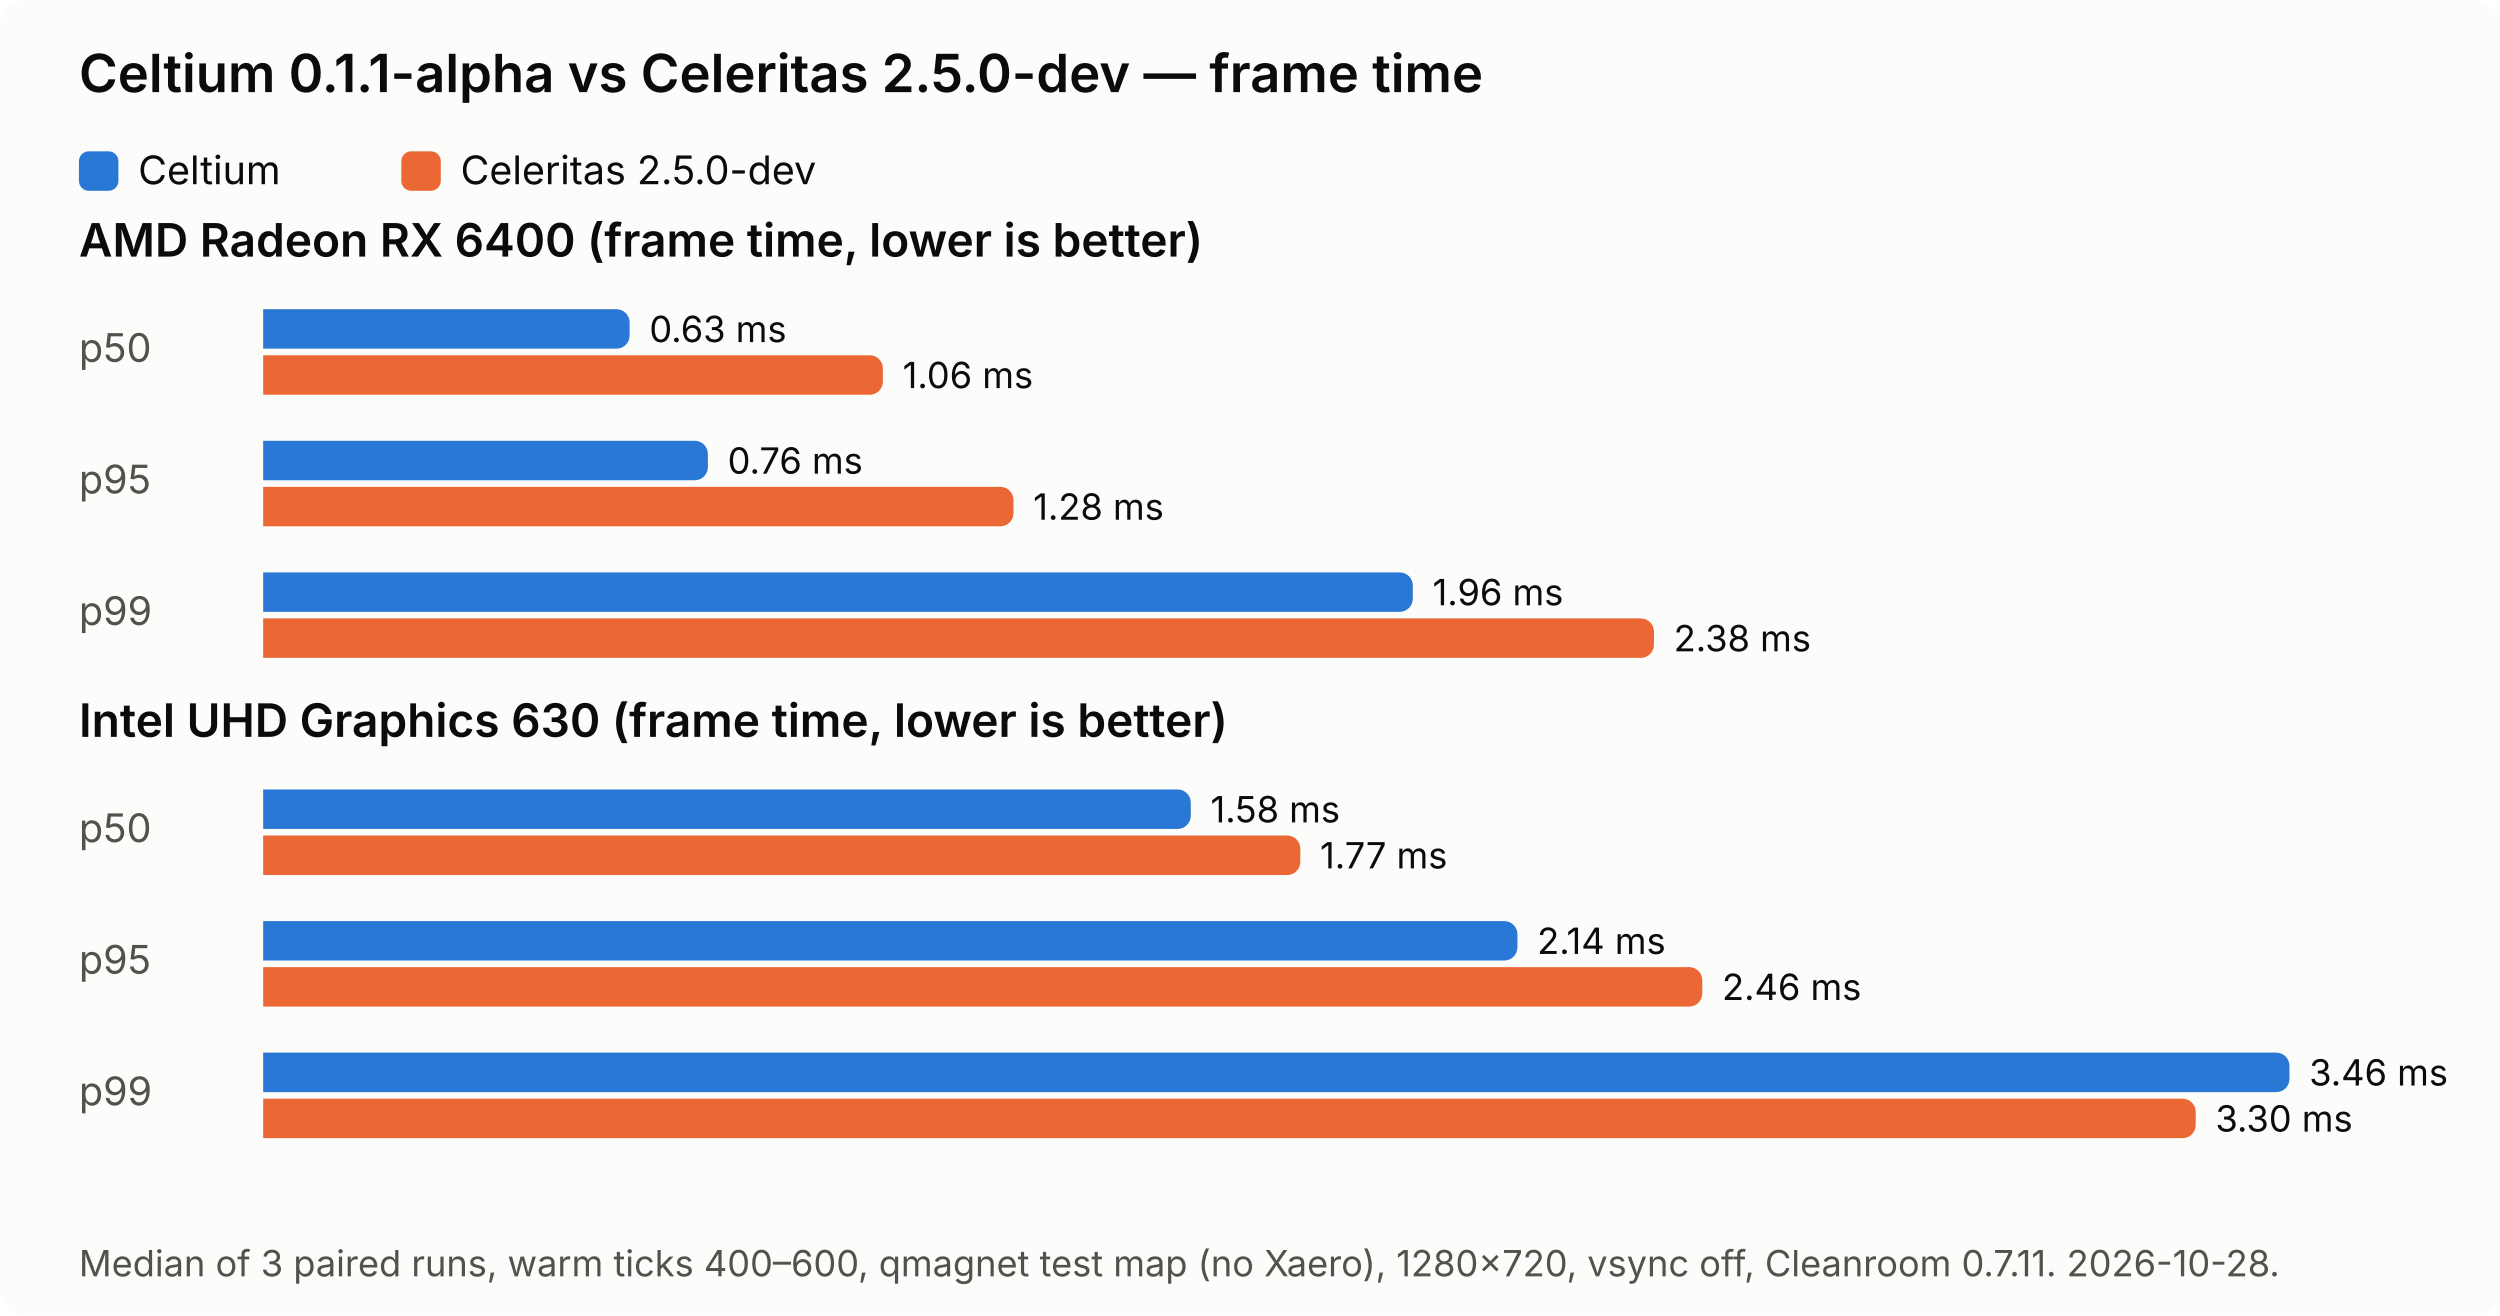
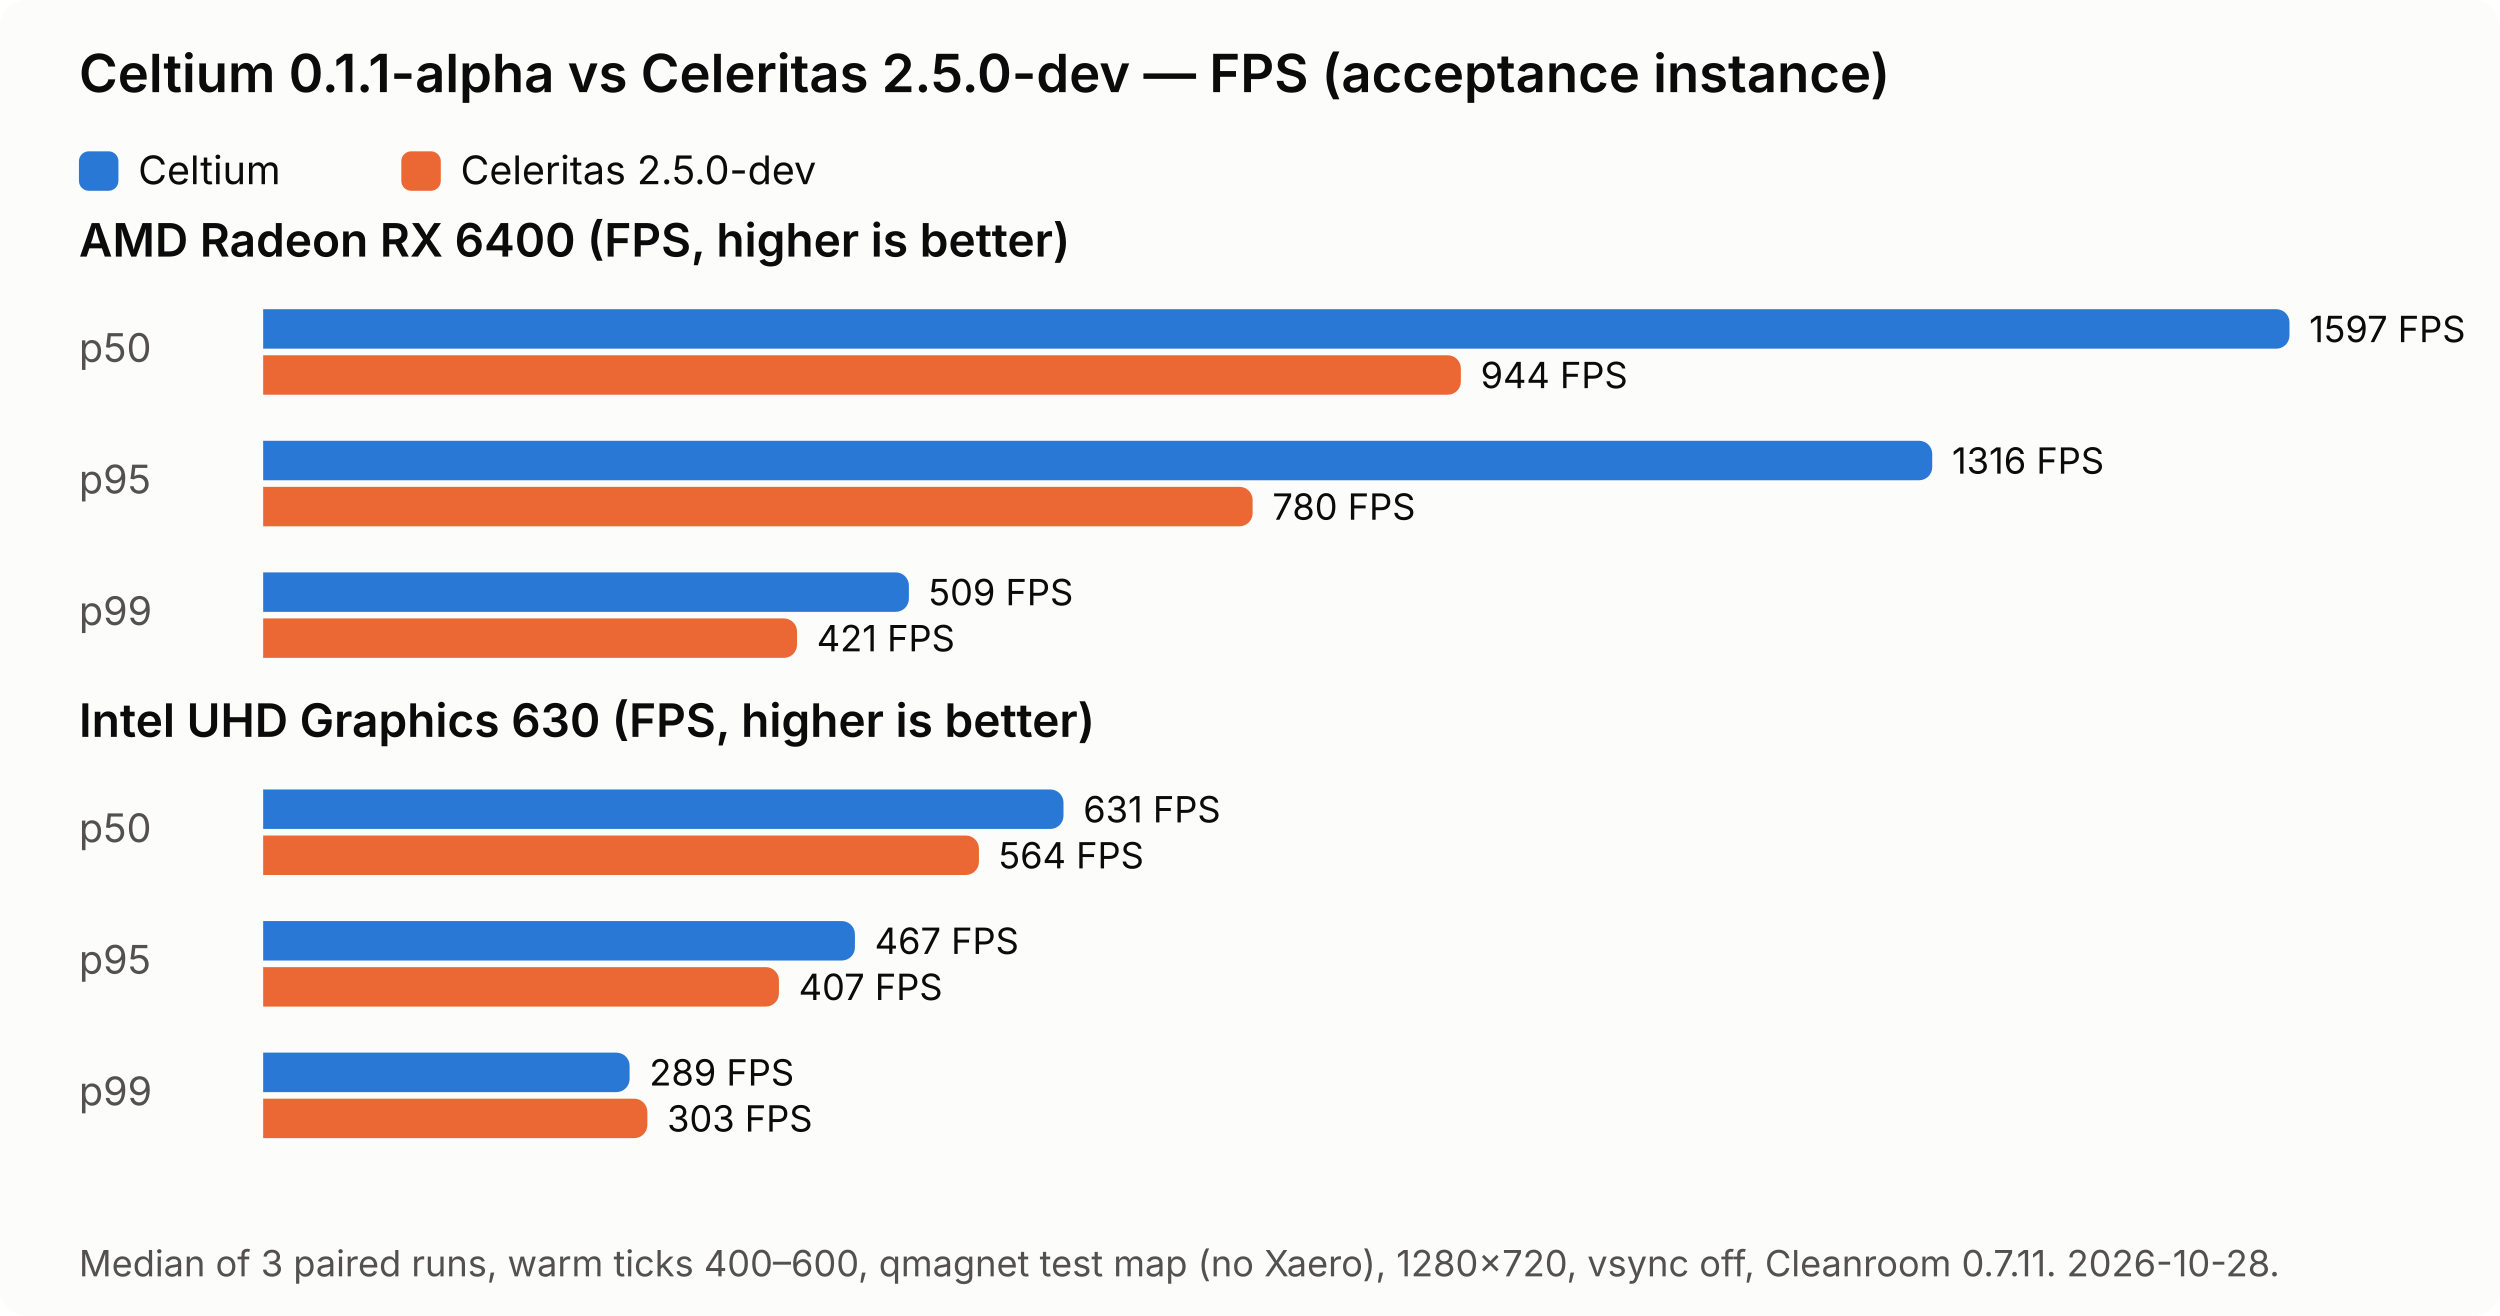
- <svg xmlns="http://www.w3.org/2000/svg" width="760" height="400" viewBox="0 0 760 400" font-family="system-ui, -apple-system, Segoe UI, sans-serif" role="img" aria-label="Celtium 0.1.1-alpha vs Celeritas 2.5.0-dev — frame time">
+ <svg xmlns="http://www.w3.org/2000/svg" width="760" height="400" viewBox="0 0 760 400" font-family="system-ui, -apple-system, Segoe UI, sans-serif" role="img" aria-label="Celtium 0.1.1-alpha vs Celeritas 2.5.0-dev — FPS (acceptance instance)">
  <rect width="100%" height="100%" rx="8" fill="#fcfcfb" />
-   <text x="24" y="28" fill="#0b0b0b" font-size="16" font-weight="600">Celtium 0.1.1-alpha vs Celeritas 2.5.0-dev — frame time</text>
+   <text x="24" y="28" fill="#0b0b0b" font-size="16" font-weight="600">Celtium 0.1.1-alpha vs Celeritas 2.5.0-dev — FPS (acceptance instance)</text>
  <rect x="24" y="46" width="12" height="12" rx="3" fill="#2a78d6" />
  <text x="42" y="56" fill="#0b0b0b" font-size="12">Celtium</text>
  <rect x="122" y="46" width="12" height="12" rx="3" fill="#eb6834" />
  <text x="140" y="56" fill="#0b0b0b" font-size="12">Celeritas 2.5.0-dev</text>
-   <text x="24" y="78" fill="#0b0b0b" font-size="14" font-weight="600">AMD Radeon RX 6400 (frame time, lower is better)</text>
+   <text x="24" y="78" fill="#0b0b0b" font-size="14" font-weight="600">AMD Radeon RX 6400 (FPS, higher is better)</text>
  <text x="24" y="110" fill="#52514e" font-size="12">p50</text>
-   <path d="M80,94 h107.4 a4,4 0 0 1 4,4 v4 a4,4 0 0 1 -4,4 h-107.4 z" fill="#2a78d6" />
-   <text x="197.4" y="104" fill="#0b0b0b" font-size="11">0.63 ms</text>
-   <path d="M80,108 h184.4 a4,4 0 0 1 4,4 v4 a4,4 0 0 1 -4,4 h-184.4 z" fill="#eb6834" />
-   <text x="274.4" y="118" fill="#0b0b0b" font-size="11">1.06 ms</text>
+   <path d="M80,94 h612.0 a4,4 0 0 1 4,4 v4 a4,4 0 0 1 -4,4 h-612.0 z" fill="#2a78d6" />
+   <text x="702.0" y="104" fill="#0b0b0b" font-size="11">1597 FPS</text>
+   <path d="M80,108 h360.1 a4,4 0 0 1 4,4 v4 a4,4 0 0 1 -4,4 h-360.1 z" fill="#eb6834" />
+   <text x="450.1" y="118" fill="#0b0b0b" font-size="11">944 FPS</text>
  <text x="24" y="150" fill="#52514e" font-size="12">p95</text>
-   <path d="M80,134 h131.2 a4,4 0 0 1 4,4 v4 a4,4 0 0 1 -4,4 h-131.2 z" fill="#2a78d6" />
-   <text x="221.2" y="144" fill="#0b0b0b" font-size="11">0.76 ms</text>
-   <path d="M80,148 h224.1 a4,4 0 0 1 4,4 v4 a4,4 0 0 1 -4,4 h-224.1 z" fill="#eb6834" />
-   <text x="314.1" y="158" fill="#0b0b0b" font-size="11">1.28 ms</text>
+   <path d="M80,134 h503.4 a4,4 0 0 1 4,4 v4 a4,4 0 0 1 -4,4 h-503.4 z" fill="#2a78d6" />
+   <text x="593.4" y="144" fill="#0b0b0b" font-size="11">1316 FPS</text>
+   <path d="M80,148 h296.8 a4,4 0 0 1 4,4 v4 a4,4 0 0 1 -4,4 h-296.8 z" fill="#eb6834" />
+   <text x="386.8" y="158" fill="#0b0b0b" font-size="11">780 FPS</text>
  <text x="24" y="190" fill="#52514e" font-size="12">p99</text>
-   <path d="M80,174 h345.5 a4,4 0 0 1 4,4 v4 a4,4 0 0 1 -4,4 h-345.5 z" fill="#2a78d6" />
-   <text x="435.5" y="184" fill="#0b0b0b" font-size="11">1.96 ms</text>
-   <path d="M80,188 h418.8 a4,4 0 0 1 4,4 v4 a4,4 0 0 1 -4,4 h-418.8 z" fill="#eb6834" />
-   <text x="508.8" y="198" fill="#0b0b0b" font-size="11">2.38 ms</text>
-   <text x="24" y="224" fill="#0b0b0b" font-size="14" font-weight="600">Intel UHD Graphics 630 (frame time, lower is better)</text>
+   <path d="M80,174 h192.3 a4,4 0 0 1 4,4 v4 a4,4 0 0 1 -4,4 h-192.3 z" fill="#2a78d6" />
+   <text x="282.3" y="184" fill="#0b0b0b" font-size="11">509 FPS</text>
+   <path d="M80,188 h158.3 a4,4 0 0 1 4,4 v4 a4,4 0 0 1 -4,4 h-158.3 z" fill="#eb6834" />
+   <text x="248.3" y="198" fill="#0b0b0b" font-size="11">421 FPS</text>
+   <text x="24" y="224" fill="#0b0b0b" font-size="14" font-weight="600">Intel UHD Graphics 630 (FPS, higher is better)</text>
  <text x="24" y="256" fill="#52514e" font-size="12">p50</text>
-   <path d="M80,240 h278.0 a4,4 0 0 1 4,4 v4 a4,4 0 0 1 -4,4 h-278.0 z" fill="#2a78d6" />
-   <text x="368.0" y="250" fill="#0b0b0b" font-size="11">1.58 ms</text>
-   <path d="M80,254 h311.3 a4,4 0 0 1 4,4 v4 a4,4 0 0 1 -4,4 h-311.3 z" fill="#eb6834" />
-   <text x="401.3" y="264" fill="#0b0b0b" font-size="11">1.77 ms</text>
+   <path d="M80,240 h239.3 a4,4 0 0 1 4,4 v4 a4,4 0 0 1 -4,4 h-239.3 z" fill="#2a78d6" />
+   <text x="329.3" y="250" fill="#0b0b0b" font-size="11">631 FPS</text>
+   <path d="M80,254 h213.6 a4,4 0 0 1 4,4 v4 a4,4 0 0 1 -4,4 h-213.6 z" fill="#eb6834" />
+   <text x="303.6" y="264" fill="#0b0b0b" font-size="11">564 FPS</text>
  <text x="24" y="296" fill="#52514e" font-size="12">p95</text>
-   <path d="M80,280 h377.3 a4,4 0 0 1 4,4 v4 a4,4 0 0 1 -4,4 h-377.3 z" fill="#2a78d6" />
-   <text x="467.3" y="290" fill="#0b0b0b" font-size="11">2.14 ms</text>
-   <path d="M80,294 h433.5 a4,4 0 0 1 4,4 v4 a4,4 0 0 1 -4,4 h-433.5 z" fill="#eb6834" />
-   <text x="523.5" y="304" fill="#0b0b0b" font-size="11">2.46 ms</text>
+   <path d="M80,280 h175.9 a4,4 0 0 1 4,4 v4 a4,4 0 0 1 -4,4 h-175.9 z" fill="#2a78d6" />
+   <text x="265.9" y="290" fill="#0b0b0b" font-size="11">467 FPS</text>
+   <path d="M80,294 h152.8 a4,4 0 0 1 4,4 v4 a4,4 0 0 1 -4,4 h-152.8 z" fill="#eb6834" />
+   <text x="242.8" y="304" fill="#0b0b0b" font-size="11">407 FPS</text>
  <text x="24" y="336" fill="#52514e" font-size="12">p99</text>
-   <path d="M80,320 h612.0 a4,4 0 0 1 4,4 v4 a4,4 0 0 1 -4,4 h-612.0 z" fill="#2a78d6" />
-   <text x="702.0" y="330" fill="#0b0b0b" font-size="11">3.46 ms</text>
-   <path d="M80,334 h583.5 a4,4 0 0 1 4,4 v4 a4,4 0 0 1 -4,4 h-583.5 z" fill="#eb6834" />
-   <text x="673.5" y="344" fill="#0b0b0b" font-size="11">3.30 ms</text>
+   <path d="M80,320 h107.4 a4,4 0 0 1 4,4 v4 a4,4 0 0 1 -4,4 h-107.4 z" fill="#2a78d6" />
+   <text x="197.4" y="330" fill="#0b0b0b" font-size="11">289 FPS</text>
+   <path d="M80,334 h112.8 a4,4 0 0 1 4,4 v4 a4,4 0 0 1 -4,4 h-112.8 z" fill="#eb6834" />
+   <text x="202.8" y="344" fill="#0b0b0b" font-size="11">303 FPS</text>
  <text x="24" y="388" fill="#52514e" font-size="11">Median of 3 paired runs, warm ticks 400–600, qmagnet test map (no Xaero), 1280×720, vsync off, Cleanroom 0.7.11. 2026-10-28.</text>
</svg>
